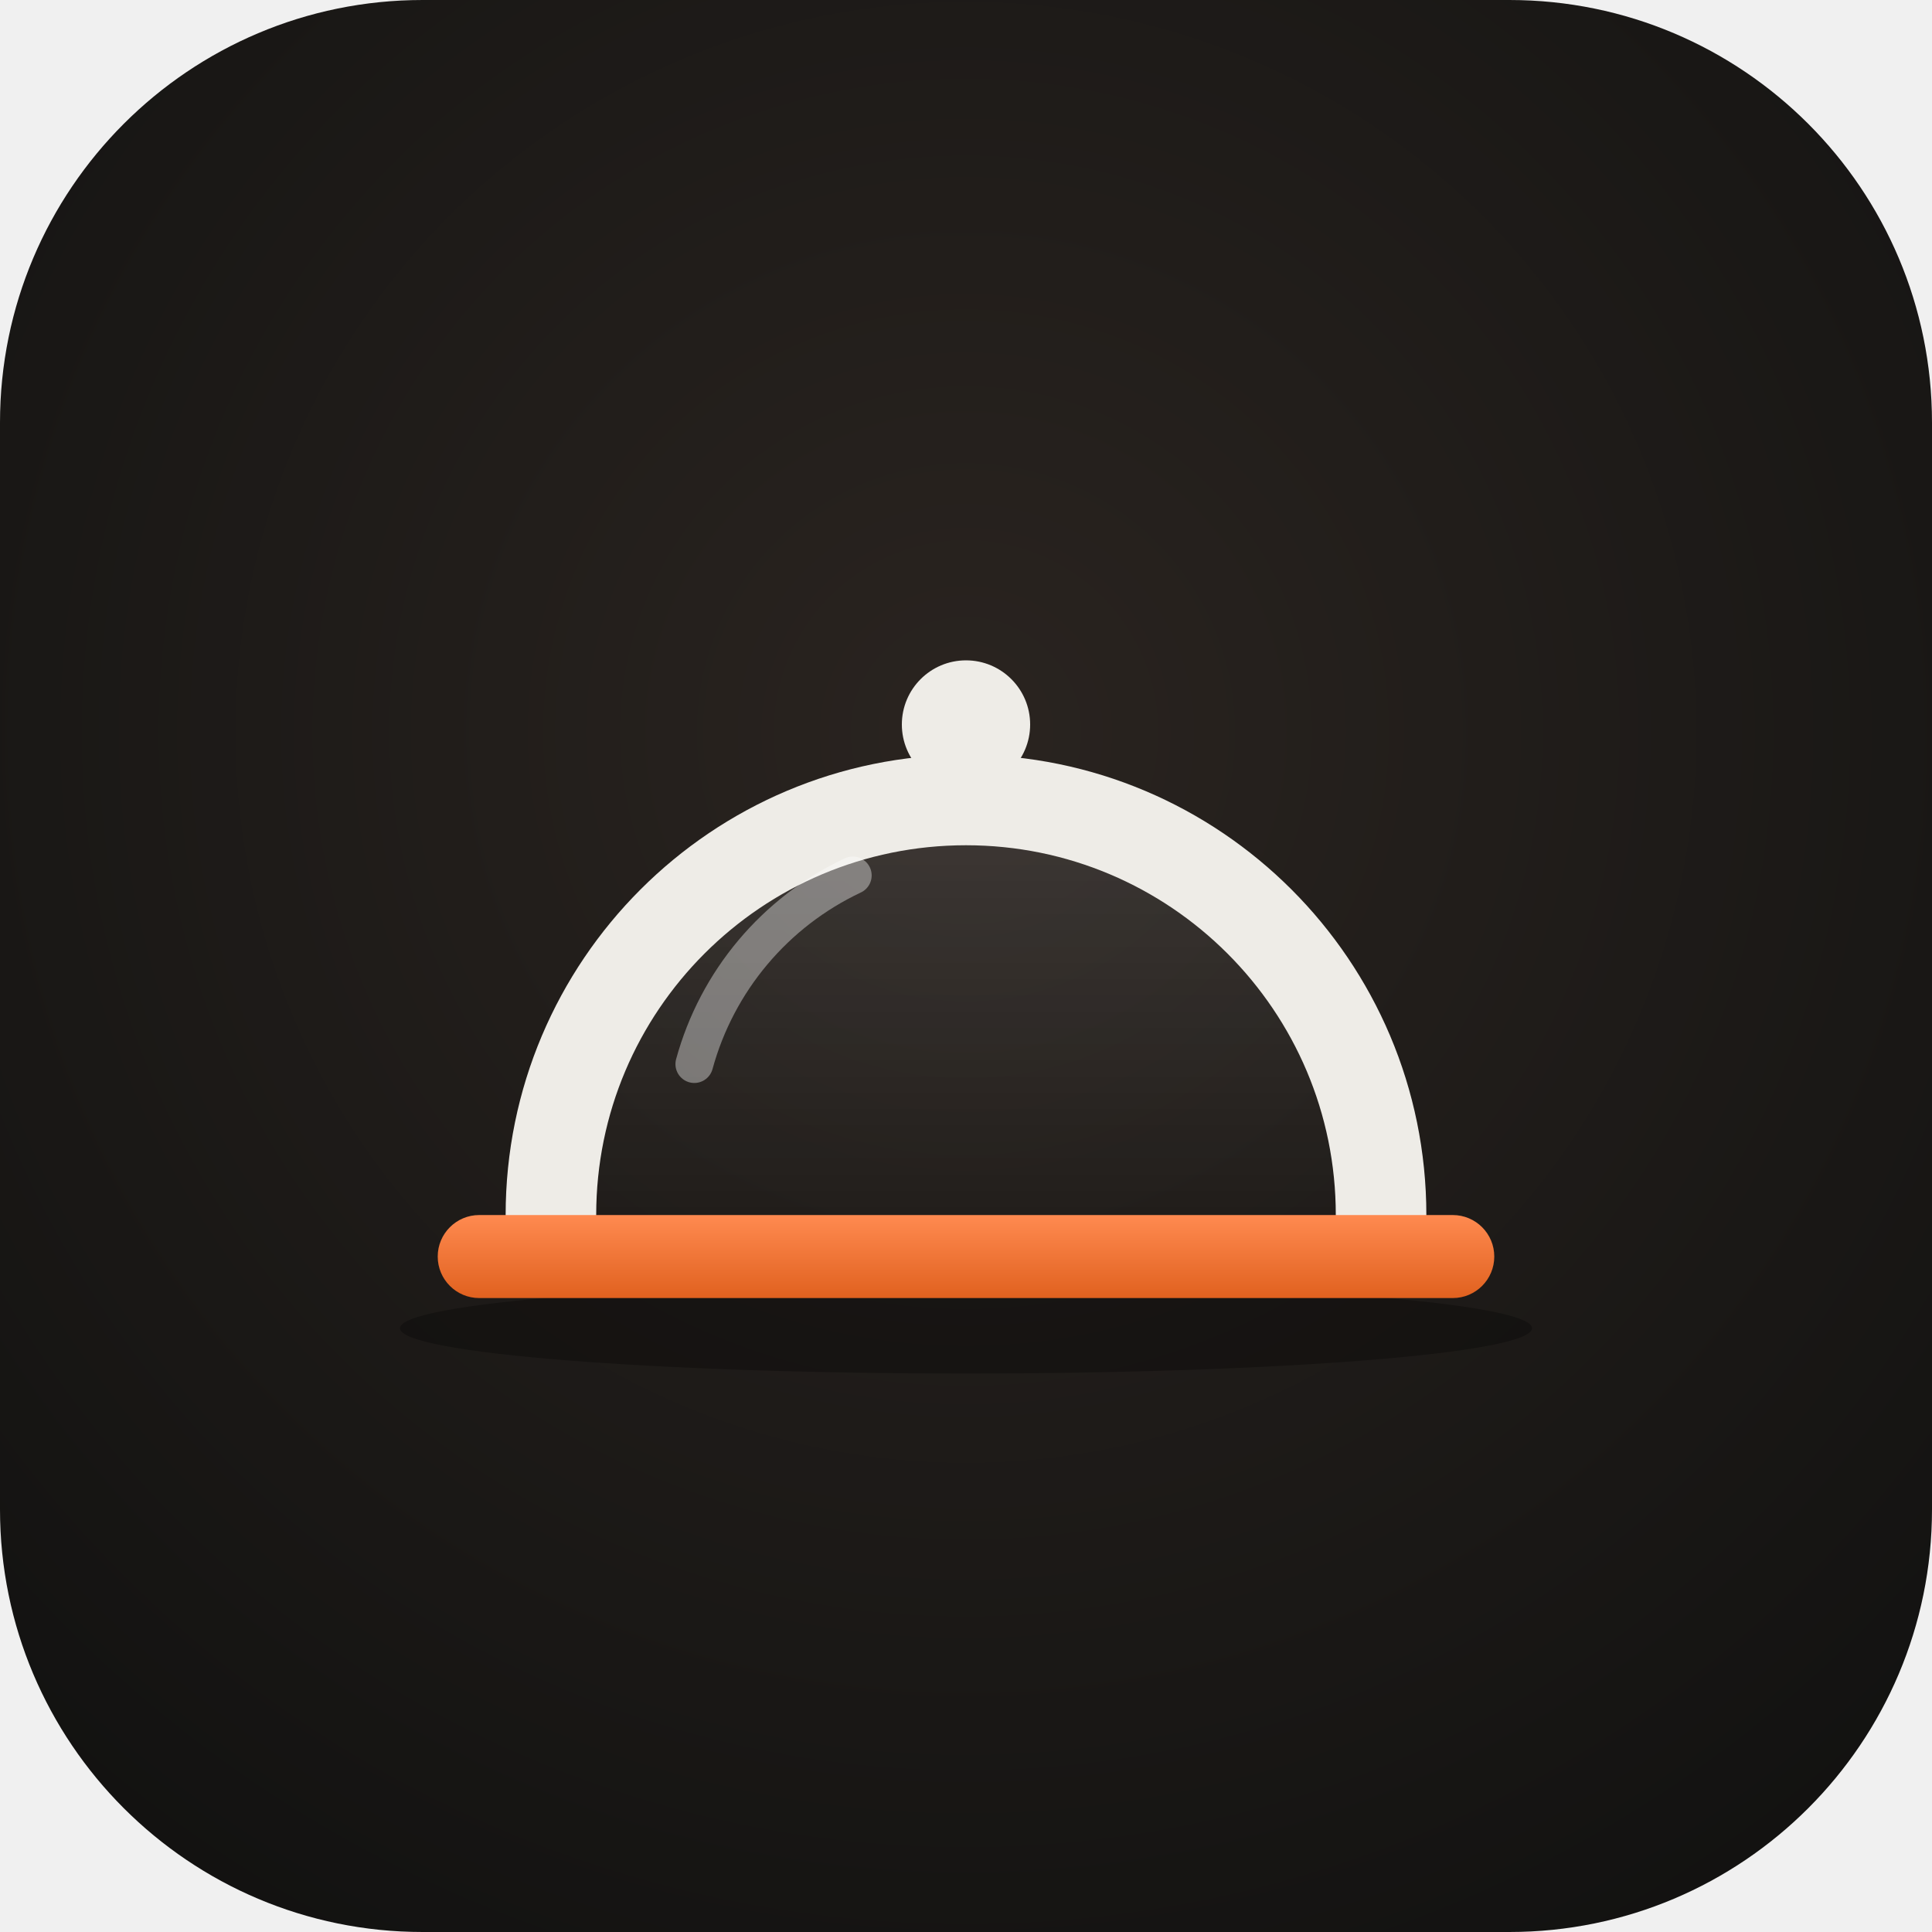
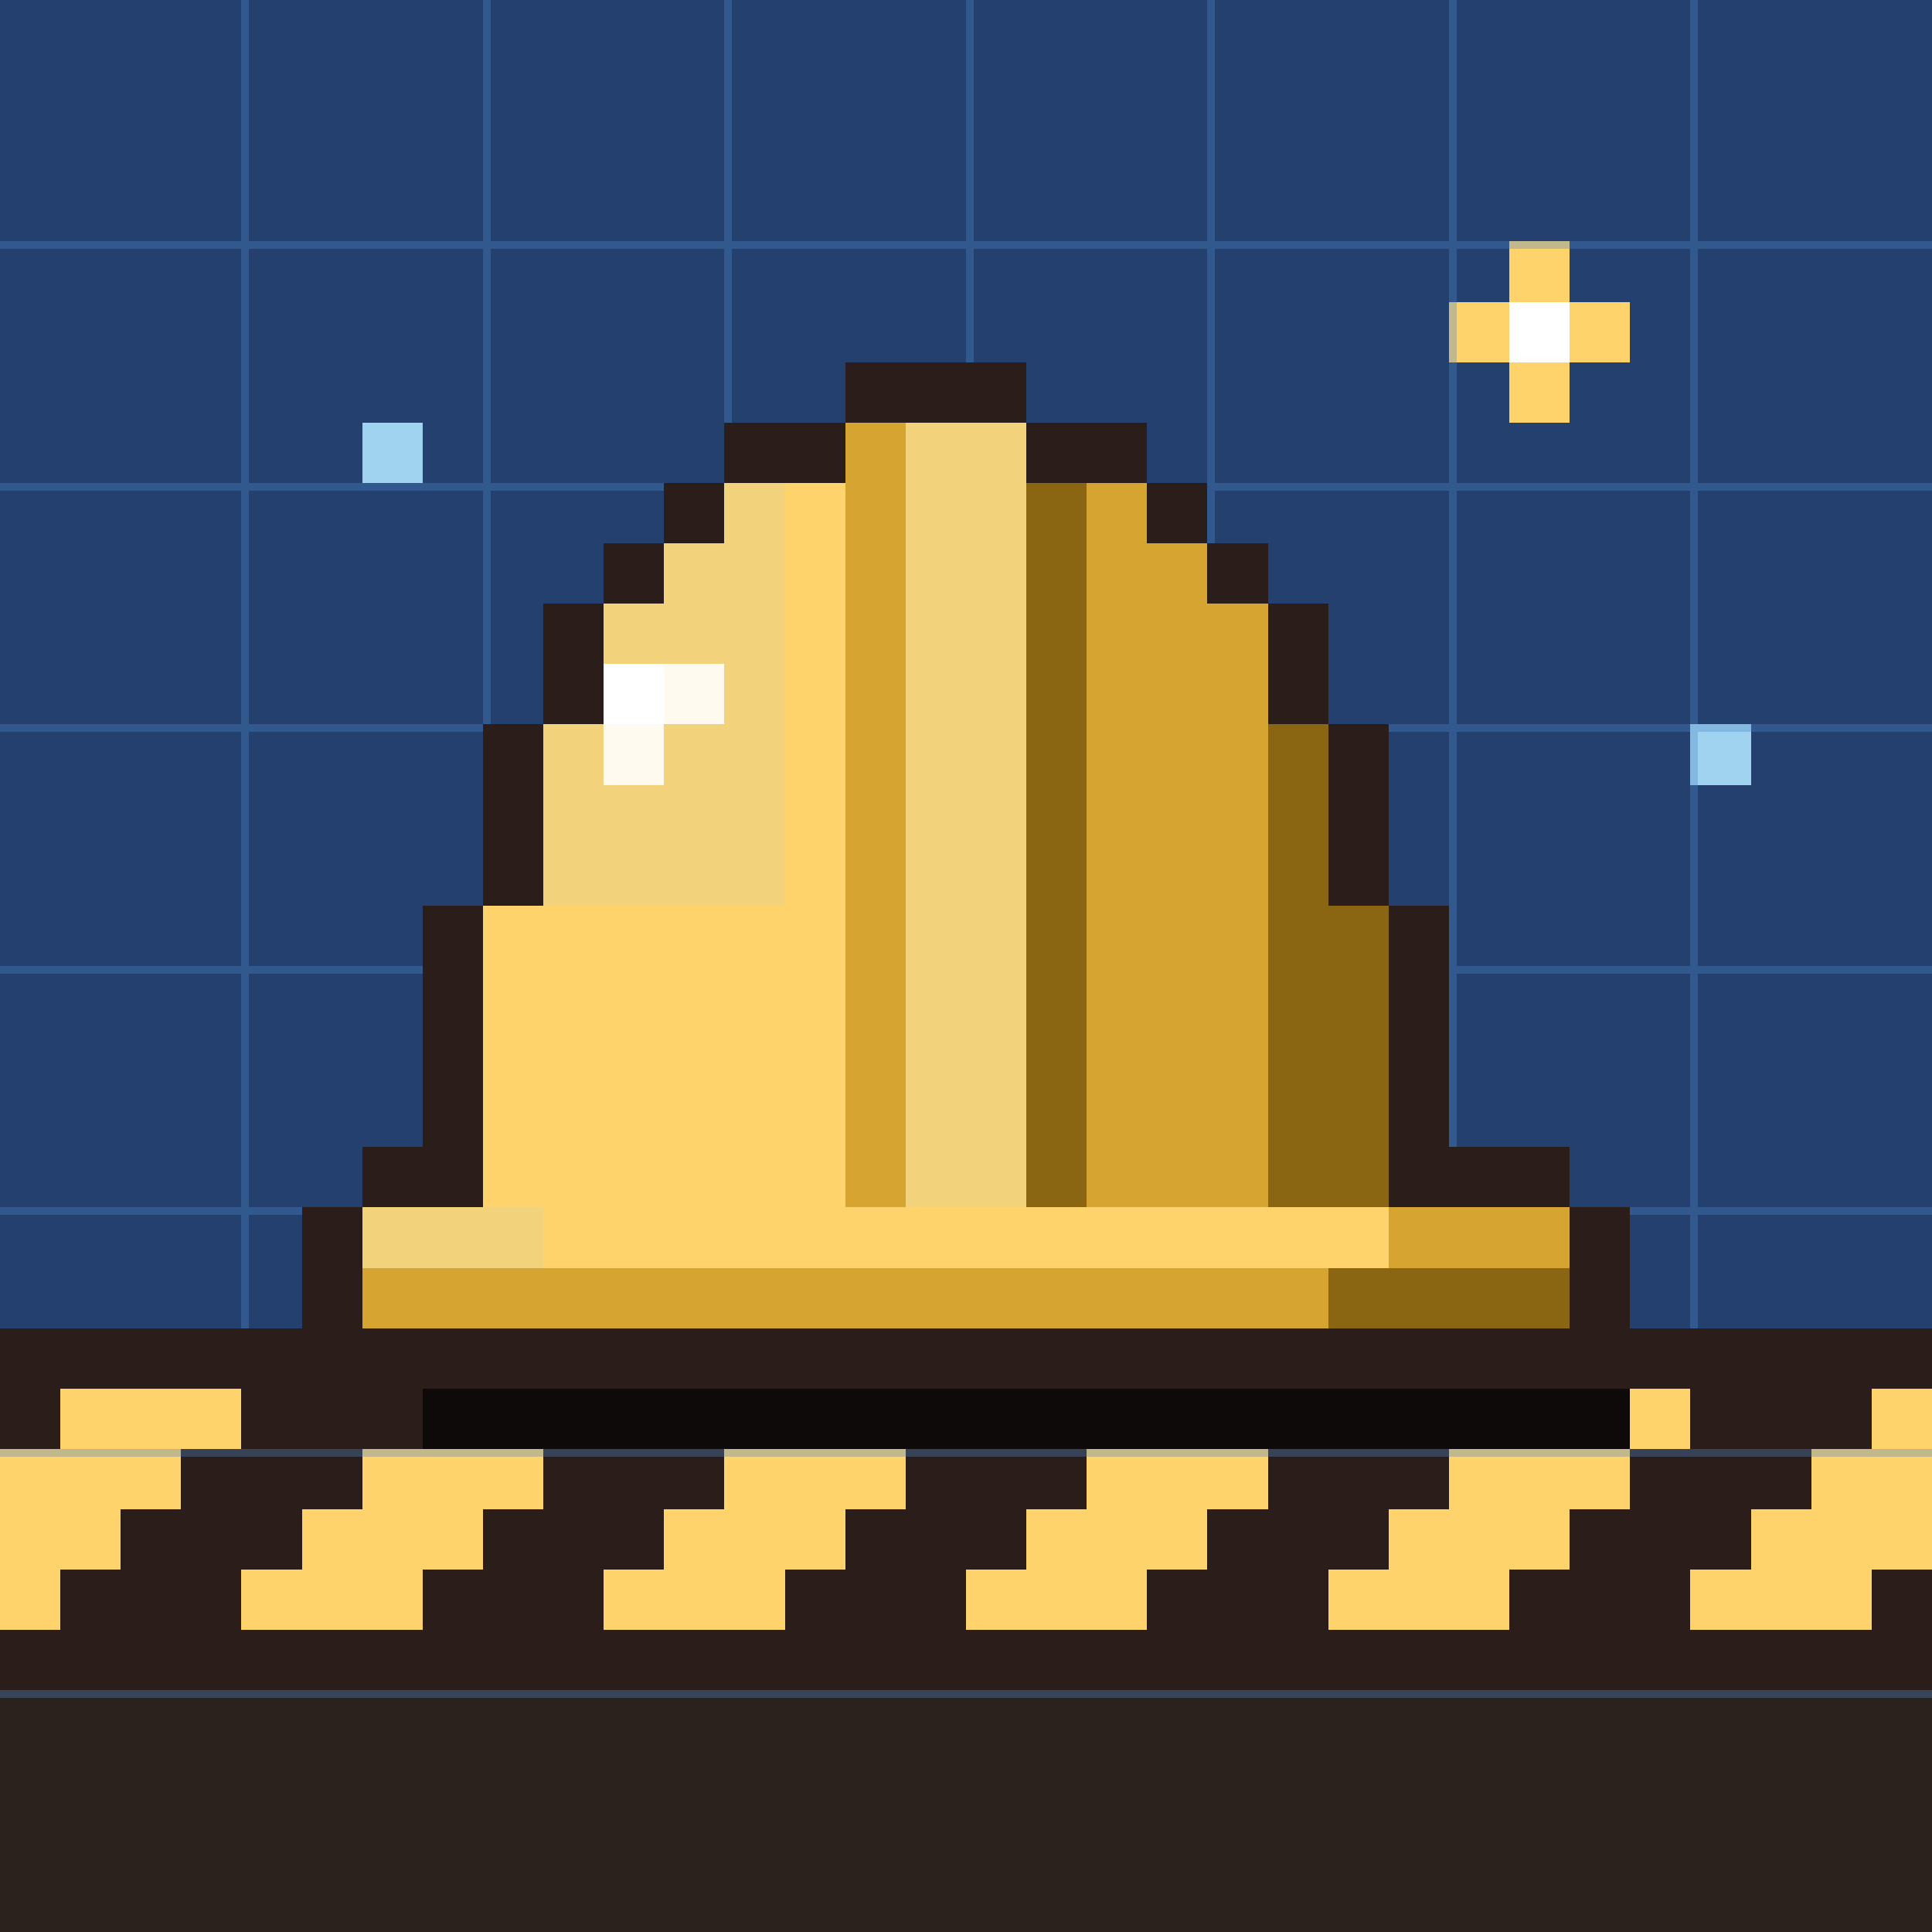
- <svg xmlns="http://www.w3.org/2000/svg" viewBox="0 0 512 512">
-   <defs>
-     <radialGradient id="bg" cx="50%" cy="38%" r="75%">
-       <stop offset="0" stop-color="#2a2420" />
-       <stop offset="1" stop-color="#111110" />
-     </radialGradient>
-     <linearGradient id="dome" x1="0" y1="0" x2="0" y2="1">
-       <stop offset="0" stop-color="#ffffff" stop-opacity=".10" />
-       <stop offset="1" stop-color="#ffffff" stop-opacity="0" />
-     </linearGradient>
-     <linearGradient id="plate" x1="0" y1="0" x2="0" y2="1">
-       <stop offset="0" stop-color="#ff8a50" />
-       <stop offset="1" stop-color="#e0611f" />
-     </linearGradient>
-   </defs>
-   <rect width="512" height="512" rx="112" fill="url(#bg)" />
-   <ellipse cx="256" cy="352" rx="150" ry="12" fill="#000" opacity=".28" />
-   <path d="M146 322 A110 110 0 0 1 366 322 Z" fill="url(#dome)" />
-   <path d="M146 322 A110 110 0 0 1 366 322" fill="none" stroke="#eeece7" stroke-width="24" stroke-linecap="round" />
-   <path d="M184 282 A78 78 0 0 1 226 232" fill="none" stroke="#ffffff" stroke-opacity=".38" stroke-width="10" stroke-linecap="round" />
-   <rect x="249" y="196" width="14" height="20" rx="4" fill="#eeece7" />
-   <circle cx="256" cy="192" r="17" fill="#eeece7" />
-   <rect x="116" y="322" width="280" height="22" rx="11" fill="url(#plate)" />
+ <svg xmlns="http://www.w3.org/2000/svg" viewBox="0 0 512 512" shape-rendering="crispEdges">
+   <path fill="#23406e" d="M0 0h512v16h-512zM0 16h512v16h-512zM0 32h512v16h-512zM0 48h512v16h-512zM0 64h400v16h-400zM416 64h96v16h-96zM0 80h384v16h-384zM432 80h80v16h-80zM0 96h400v16h-400zM416 96h96v16h-96zM0 112h96v16h-96zM112 112h400v16h-400zM0 128h512v16h-512zM0 144h512v16h-512zM0 160h512v16h-512zM0 176h512v16h-512zM0 192h448v16h-448zM464 192h48v16h-48zM0 208h512v16h-512zM0 224h512v16h-512zM0 240h512v16h-512zM0 256h512v16h-512zM0 272h512v16h-512zM0 288h512v16h-512zM0 304h512v16h-512zM0 320h512v16h-512zM0 336h512v16h-512z" />
+   <path fill="#ffd36b" d="M400 64h16v16h-16zM384 80h16v16h-16zM416 80h16v16h-16zM400 96h16v16h-16zM16 368h48v16h-48zM432 368h16v16h-16zM496 368h16v16h-16zM0 384h48v16h-48zM96 384h48v16h-48zM192 384h48v16h-48zM288 384h48v16h-48zM384 384h48v16h-48zM480 384h32v16h-32zM0 400h32v16h-32zM80 400h48v16h-48zM176 400h48v16h-48zM272 400h48v16h-48zM368 400h48v16h-48zM464 400h48v16h-48zM0 416h16v16h-16zM64 416h48v16h-48zM160 416h48v16h-48zM256 416h48v16h-48zM352 416h48v16h-48zM448 416h48v16h-48z" />
+   <path fill="#ffffff" d="M400 80h16v16h-16z" />
+   <path fill="#9fd3f0" d="M96 112h16v16h-16zM448 192h16v16h-16z" />
+   <path fill="#2b1d1a" d="M0 352h512v16h-512zM0 368h16v16h-16zM64 368h48v16h-48zM448 368h48v16h-48zM48 384h48v16h-48zM144 384h48v16h-48zM240 384h48v16h-48zM336 384h48v16h-48zM432 384h48v16h-48zM32 400h48v16h-48zM128 400h48v16h-48zM224 400h48v16h-48zM320 400h48v16h-48zM416 400h48v16h-48zM16 416h48v16h-48zM112 416h48v16h-48zM208 416h48v16h-48zM304 416h48v16h-48zM400 416h48v16h-48zM496 416h16v16h-16zM0 432h512v16h-512z" />
+   <path fill="#0d0a09" d="M112 368h320v16h-320z" />
+   <path fill="#2b211d" d="M0 448h512v16h-512zM0 464h512v16h-512zM0 480h512v16h-512zM0 496h512v16h-512z" />
+   <path fill="#4f86c6" fill-opacity=".35" d="M64 0h2v352h-2zM0 64h512v2h-512zM128 0h2v352h-2zM0 128h512v2h-512zM192 0h2v352h-2zM0 192h512v2h-512zM256 0h2v352h-2zM0 256h512v2h-512zM320 0h2v352h-2zM0 320h512v2h-512zM384 0h2v352h-2zM0 384h512v2h-512zM448 0h2v352h-2zM0 448h512v2h-512z" />
+   <g id="art">
+     <path fill="#8a6512" d="M272 128h16v16h-16zM272 144h16v16h-16zM272 160h16v16h-16zM272 176h16v16h-16zM272 192h16v16h-16zM336 192h16v16h-16zM272 208h16v16h-16zM336 208h16v16h-16zM272 224h16v16h-16zM336 224h16v16h-16zM272 240h16v16h-16zM336 240h32v16h-32zM272 256h16v16h-16zM336 256h32v16h-32zM272 272h16v16h-16zM336 272h32v16h-32zM272 288h16v16h-16zM336 288h32v16h-32zM272 304h16v16h-16zM336 304h32v16h-32zM352 336h64v16h-64z" />
+     <path fill="#d6a531" d="M224 112h16v16h-16zM224 128h16v16h-16zM288 128h16v16h-16zM224 144h16v16h-16zM288 144h32v16h-32zM224 160h16v16h-16zM288 160h48v16h-48zM224 176h16v16h-16zM288 176h48v16h-48zM224 192h16v16h-16zM288 192h48v16h-48zM224 208h16v16h-16zM288 208h48v16h-48zM224 224h16v16h-16zM288 224h48v16h-48zM224 240h16v16h-16zM288 240h48v16h-48zM224 256h16v16h-16zM288 256h48v16h-48zM224 272h16v16h-16zM288 272h48v16h-48zM224 288h16v16h-16zM288 288h48v16h-48zM224 304h16v16h-16zM288 304h48v16h-48zM368 320h48v16h-48zM96 336h256v16h-256z" />
+     <path fill="#f2d27a" d="M240 112h32v16h-32zM192 128h16v16h-16zM240 128h32v16h-32zM176 144h32v16h-32zM240 144h32v16h-32zM160 160h48v16h-48zM240 160h32v16h-32zM192 176h16v16h-16zM240 176h32v16h-32zM144 192h16v16h-16zM176 192h32v16h-32zM240 192h32v16h-32zM144 208h64v16h-64zM240 208h32v16h-32zM144 224h64v16h-64zM240 224h32v16h-32zM240 240h32v16h-32zM240 256h32v16h-32zM240 272h32v16h-32zM240 288h32v16h-32zM240 304h32v16h-32zM96 320h48v16h-48z" />
+     <path fill="#2b1d1a" d="M224 96h48v16h-48zM192 112h32v16h-32zM272 112h32v16h-32zM176 128h16v16h-16zM304 128h16v16h-16zM160 144h16v16h-16zM320 144h16v16h-16zM144 160h16v16h-16zM336 160h16v16h-16zM144 176h16v16h-16zM336 176h16v16h-16zM128 192h16v16h-16zM352 192h16v16h-16zM128 208h16v16h-16zM352 208h16v16h-16zM128 224h16v16h-16zM352 224h16v16h-16zM112 240h16v16h-16zM368 240h16v16h-16zM112 256h16v16h-16zM368 256h16v16h-16zM112 272h16v16h-16zM368 272h16v16h-16zM112 288h16v16h-16zM368 288h16v16h-16zM96 304h32v16h-32zM368 304h48v16h-48zM80 320h16v16h-16zM416 320h16v16h-16zM80 336h16v16h-16zM416 336h16v16h-16zM96 352h320v16h-320z" />
+     <path fill="#ffd36b" d="M208 128h16v16h-16zM208 144h16v16h-16zM208 160h16v16h-16zM208 176h16v16h-16zM208 192h16v16h-16zM208 208h16v16h-16zM208 224h16v16h-16zM128 240h96v16h-96zM128 256h96v16h-96zM128 272h96v16h-96zM128 288h96v16h-96zM128 304h96v16h-96zM144 320h224v16h-224z" />
+     <path fill="#ffffff" d="M160 176h16v16h-16z" />
+     <path fill="#fffaf0" d="M176 176h16v16h-16zM160 192h16v16h-16z" />
+   </g>
</svg>
